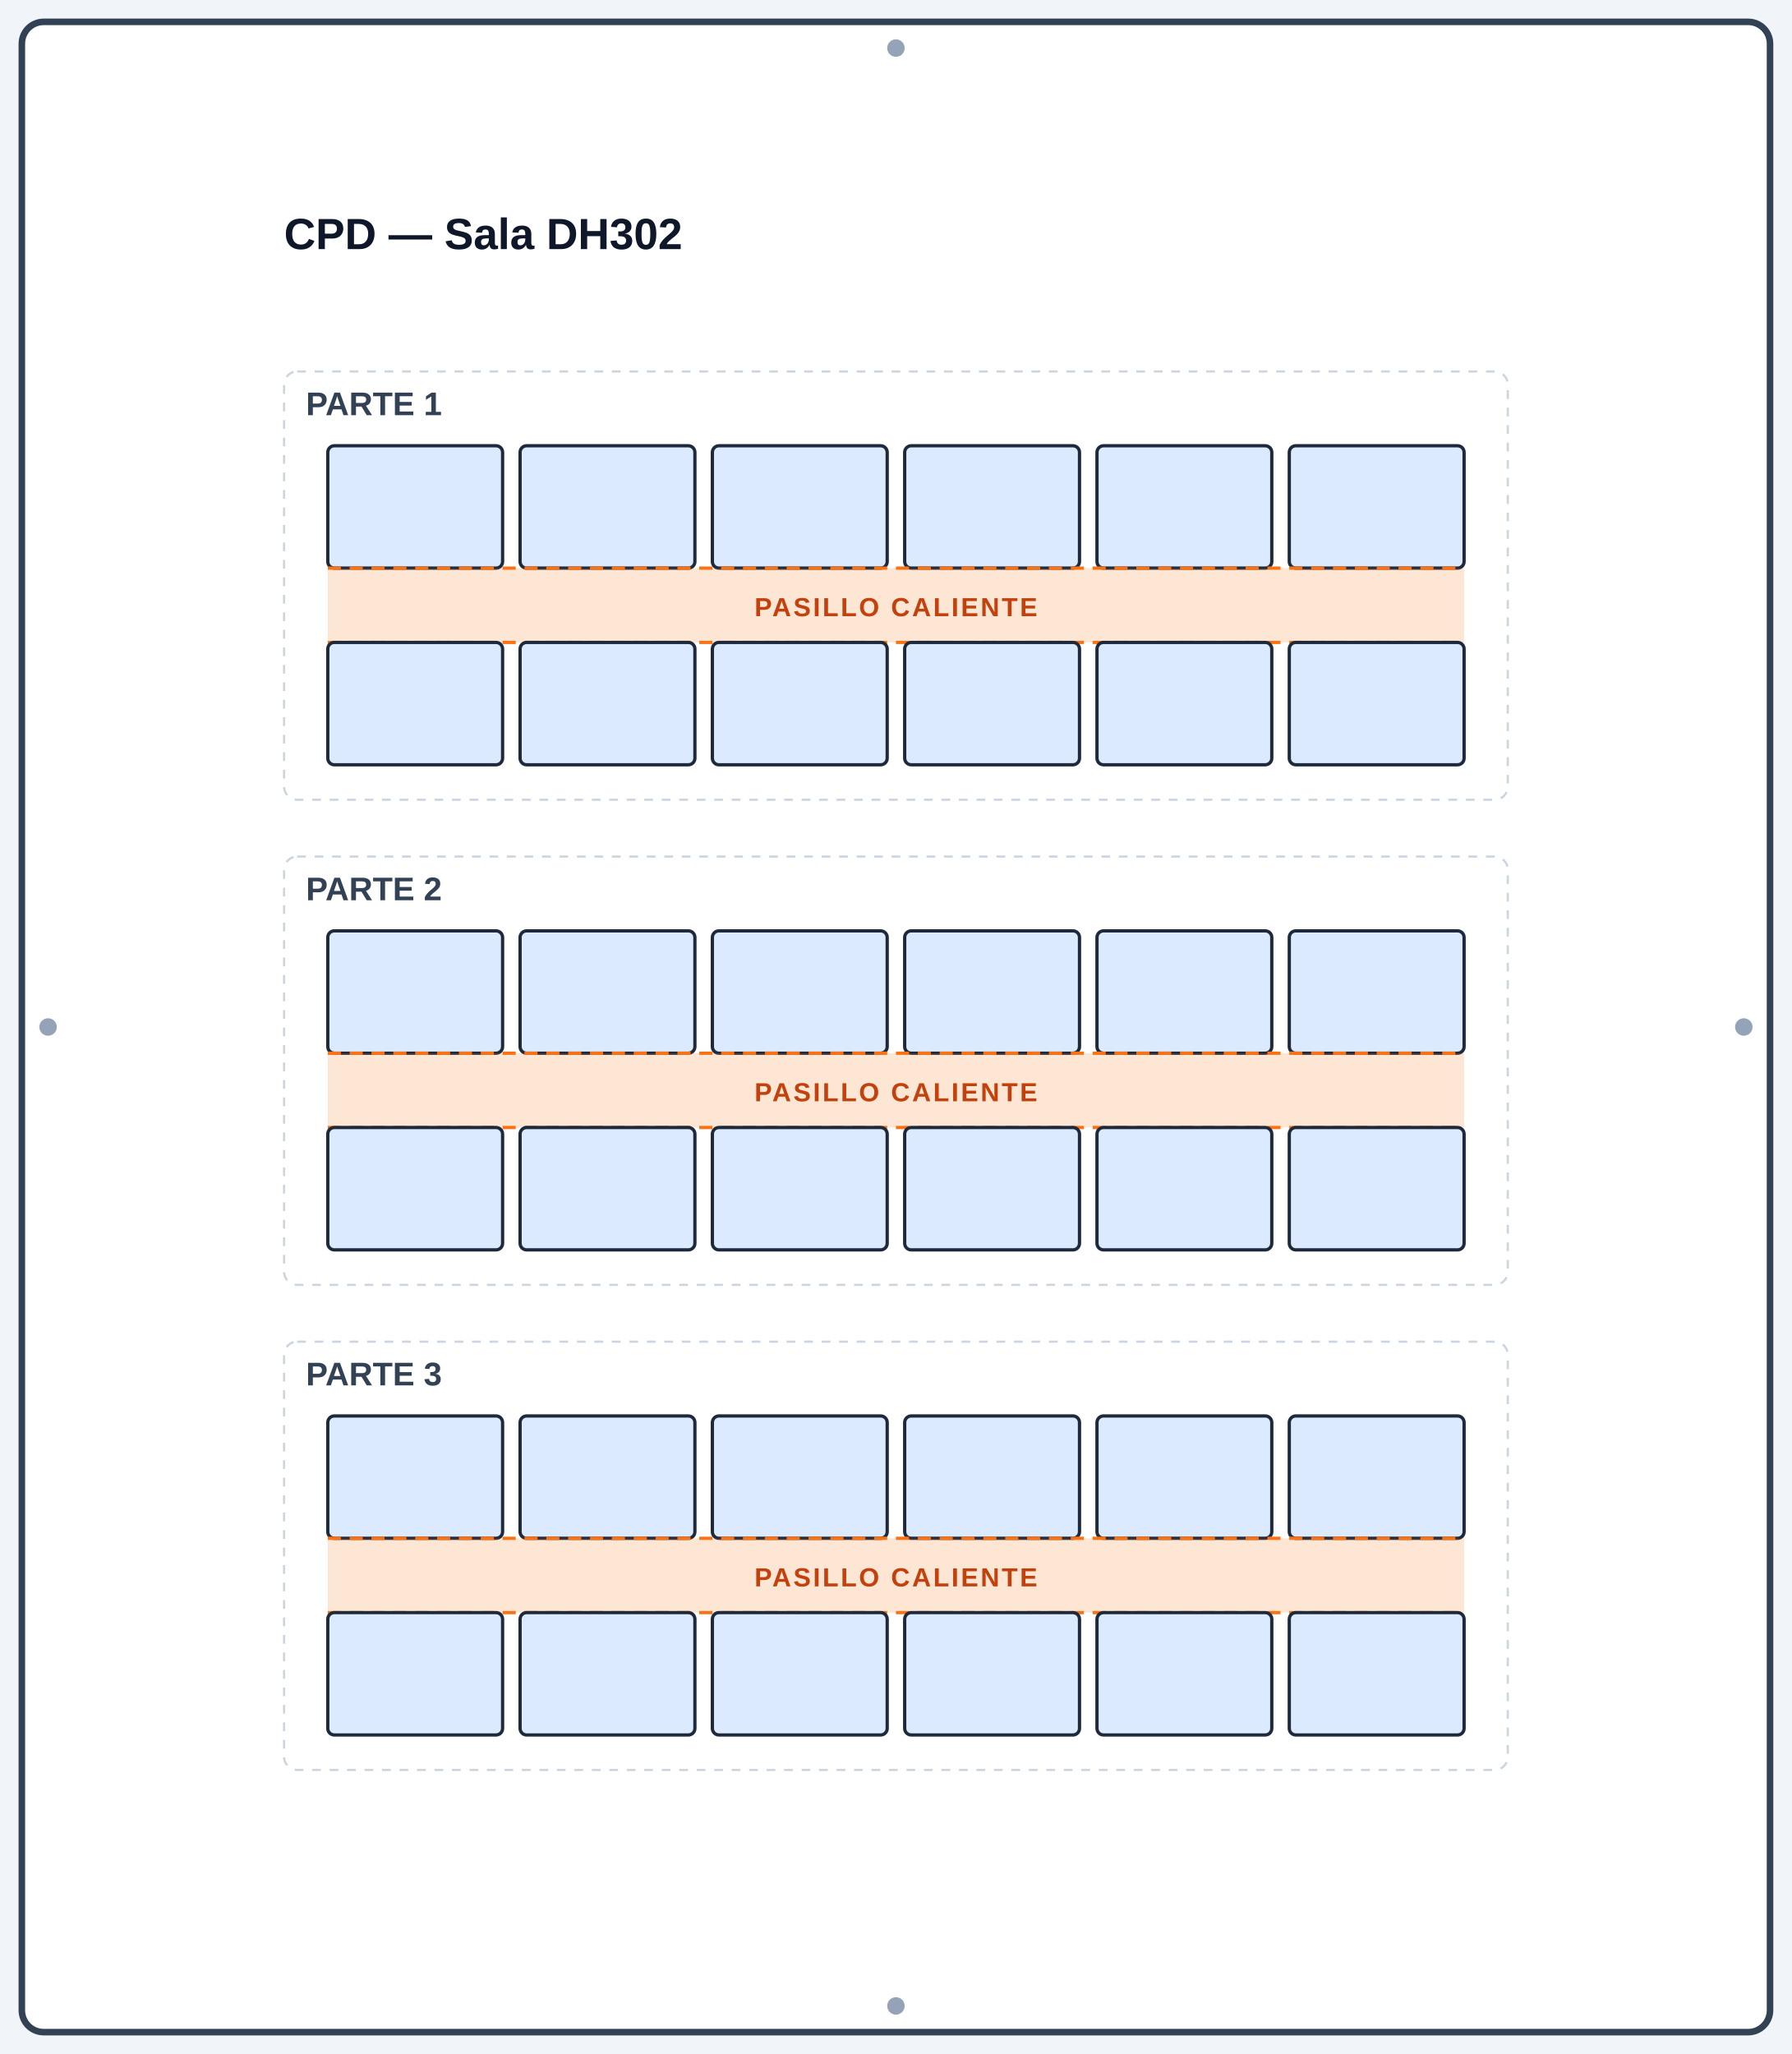
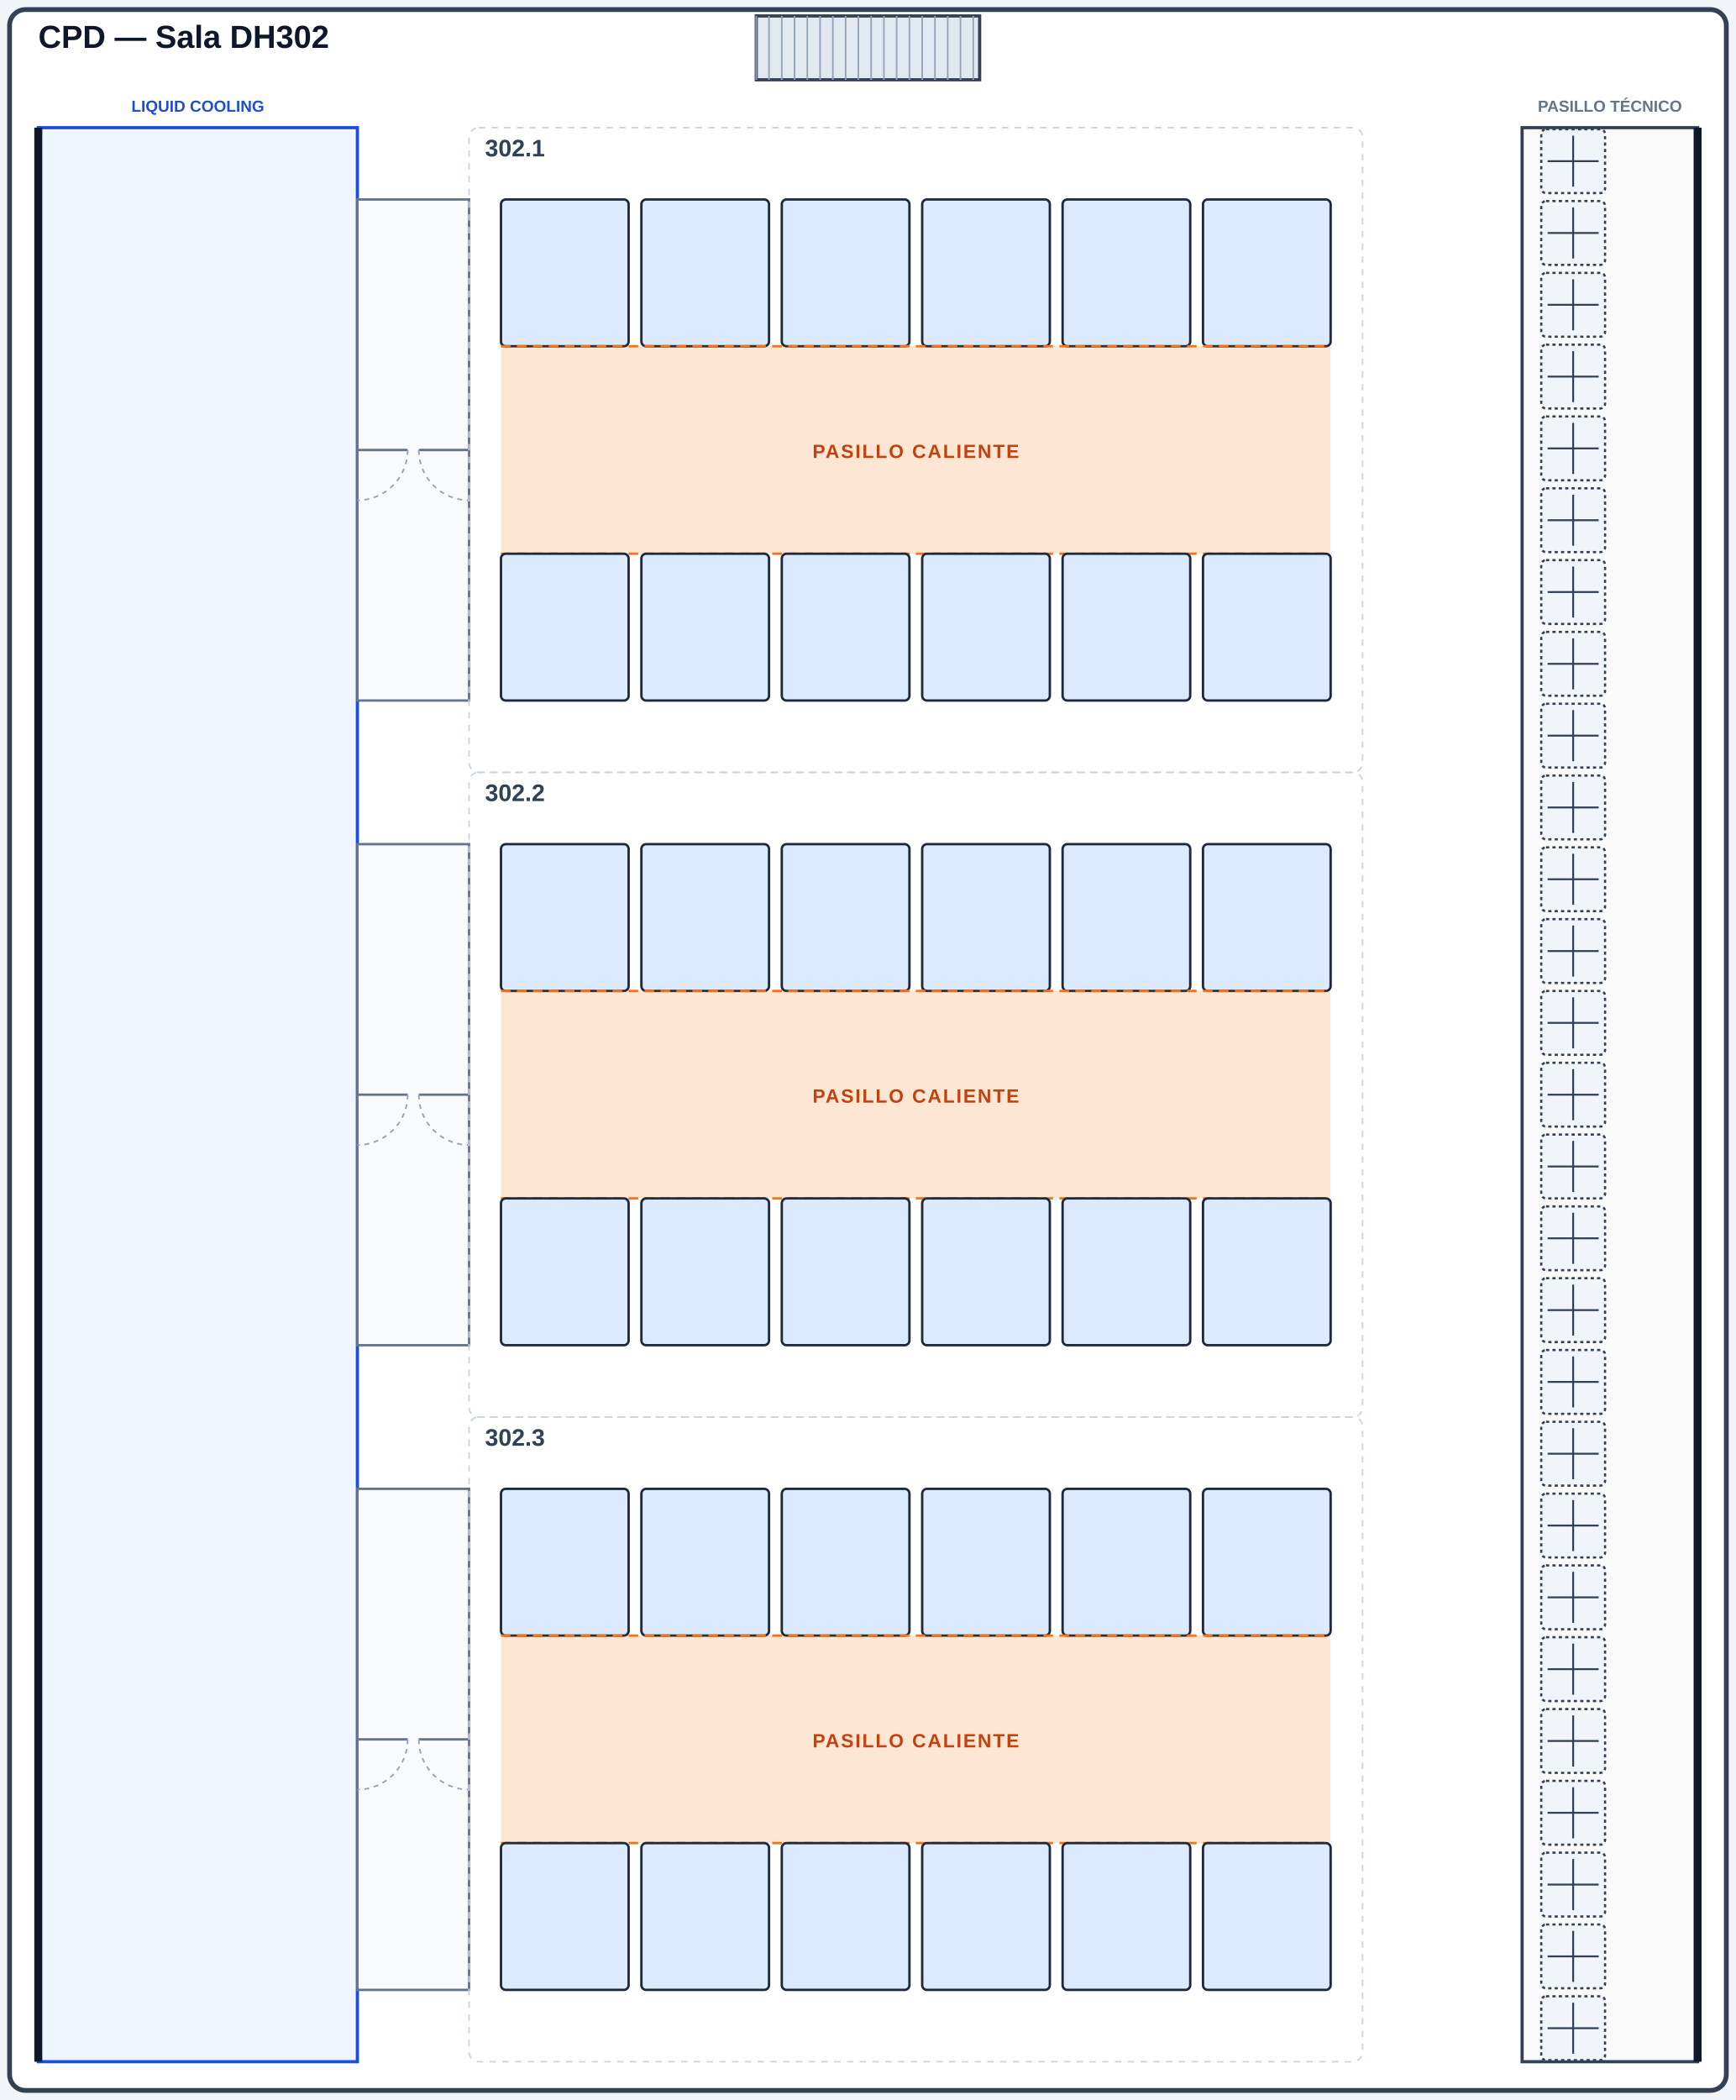
- <svg xmlns="http://www.w3.org/2000/svg" viewBox="0 0 820 940" font-family="Arial,sans-serif">
-   <rect x="0" y="0" width="820" height="940" fill="#f1f5f9" />
-   <rect x="10" y="10" width="800" height="920" rx="10" fill="#ffffff" stroke="#334155" stroke-width="3" />
-   <text x="130" y="114" font-size="20" font-weight="900" fill="#0f172a">CPD — Sala DH302</text>
-   <circle cx="410" cy="22" r="4" fill="#94a3b8" />
-   <circle cx="410" cy="918" r="4" fill="#94a3b8" />
-   <circle cx="22" cy="470" r="4" fill="#94a3b8" />
-   <circle cx="798" cy="470" r="4" fill="#94a3b8" />
-   <rect x="130" y="170" width="560" height="196" rx="6" fill="none" stroke="#cbd5e1" stroke-width="1" stroke-dasharray="4 4" />
-   <text x="140" y="190" font-family="Arial,sans-serif" font-size="15" font-weight="700" fill="#334155">PARTE 1</text>
-   <rect x="150.0" y="204" width="80.0" height="56" rx="3" fill="#dbeafe" stroke="#1e293b" stroke-width="1.5" />
-   <rect x="238.0" y="204" width="80.0" height="56" rx="3" fill="#dbeafe" stroke="#1e293b" stroke-width="1.5" />
-   <rect x="326.0" y="204" width="80.0" height="56" rx="3" fill="#dbeafe" stroke="#1e293b" stroke-width="1.5" />
-   <rect x="414.0" y="204" width="80.0" height="56" rx="3" fill="#dbeafe" stroke="#1e293b" stroke-width="1.5" />
-   <rect x="502.0" y="204" width="80.0" height="56" rx="3" fill="#dbeafe" stroke="#1e293b" stroke-width="1.5" />
-   <rect x="590.0" y="204" width="80.0" height="56" rx="3" fill="#dbeafe" stroke="#1e293b" stroke-width="1.5" />
-   <rect x="150" y="260" width="520" height="34" fill="#f97316" opacity="0.18" />
-   <line x1="150" y1="260" x2="670" y2="260" stroke="#f97316" stroke-width="1.5" stroke-dasharray="6 4" />
-   <line x1="150" y1="294" x2="670" y2="294" stroke="#f97316" stroke-width="1.5" stroke-dasharray="6 4" />
-   <text x="410" y="282" font-family="Arial,sans-serif" font-size="12" font-weight="700" fill="#c2410c" text-anchor="middle" letter-spacing="1">PASILLO CALIENTE</text>
-   <rect x="150.0" y="294" width="80.0" height="56" rx="3" fill="#dbeafe" stroke="#1e293b" stroke-width="1.5" />
-   <rect x="238.0" y="294" width="80.0" height="56" rx="3" fill="#dbeafe" stroke="#1e293b" stroke-width="1.5" />
-   <rect x="326.0" y="294" width="80.0" height="56" rx="3" fill="#dbeafe" stroke="#1e293b" stroke-width="1.5" />
-   <rect x="414.0" y="294" width="80.0" height="56" rx="3" fill="#dbeafe" stroke="#1e293b" stroke-width="1.5" />
-   <rect x="502.0" y="294" width="80.0" height="56" rx="3" fill="#dbeafe" stroke="#1e293b" stroke-width="1.5" />
-   <rect x="590.0" y="294" width="80.0" height="56" rx="3" fill="#dbeafe" stroke="#1e293b" stroke-width="1.5" />
-   <rect x="130" y="392" width="560" height="196" rx="6" fill="none" stroke="#cbd5e1" stroke-width="1" stroke-dasharray="4 4" />
-   <text x="140" y="412" font-family="Arial,sans-serif" font-size="15" font-weight="700" fill="#334155">PARTE 2</text>
-   <rect x="150.0" y="426" width="80.0" height="56" rx="3" fill="#dbeafe" stroke="#1e293b" stroke-width="1.5" />
-   <rect x="238.0" y="426" width="80.0" height="56" rx="3" fill="#dbeafe" stroke="#1e293b" stroke-width="1.5" />
-   <rect x="326.0" y="426" width="80.0" height="56" rx="3" fill="#dbeafe" stroke="#1e293b" stroke-width="1.5" />
-   <rect x="414.0" y="426" width="80.0" height="56" rx="3" fill="#dbeafe" stroke="#1e293b" stroke-width="1.5" />
-   <rect x="502.0" y="426" width="80.0" height="56" rx="3" fill="#dbeafe" stroke="#1e293b" stroke-width="1.5" />
-   <rect x="590.0" y="426" width="80.0" height="56" rx="3" fill="#dbeafe" stroke="#1e293b" stroke-width="1.5" />
-   <rect x="150" y="482" width="520" height="34" fill="#f97316" opacity="0.18" />
-   <line x1="150" y1="482" x2="670" y2="482" stroke="#f97316" stroke-width="1.5" stroke-dasharray="6 4" />
-   <line x1="150" y1="516" x2="670" y2="516" stroke="#f97316" stroke-width="1.5" stroke-dasharray="6 4" />
-   <text x="410" y="504" font-family="Arial,sans-serif" font-size="12" font-weight="700" fill="#c2410c" text-anchor="middle" letter-spacing="1">PASILLO CALIENTE</text>
-   <rect x="150.0" y="516" width="80.0" height="56" rx="3" fill="#dbeafe" stroke="#1e293b" stroke-width="1.5" />
-   <rect x="238.0" y="516" width="80.0" height="56" rx="3" fill="#dbeafe" stroke="#1e293b" stroke-width="1.5" />
-   <rect x="326.0" y="516" width="80.0" height="56" rx="3" fill="#dbeafe" stroke="#1e293b" stroke-width="1.5" />
-   <rect x="414.0" y="516" width="80.0" height="56" rx="3" fill="#dbeafe" stroke="#1e293b" stroke-width="1.5" />
-   <rect x="502.0" y="516" width="80.0" height="56" rx="3" fill="#dbeafe" stroke="#1e293b" stroke-width="1.5" />
-   <rect x="590.0" y="516" width="80.0" height="56" rx="3" fill="#dbeafe" stroke="#1e293b" stroke-width="1.5" />
-   <rect x="130" y="614" width="560" height="196" rx="6" fill="none" stroke="#cbd5e1" stroke-width="1" stroke-dasharray="4 4" />
-   <text x="140" y="634" font-family="Arial,sans-serif" font-size="15" font-weight="700" fill="#334155">PARTE 3</text>
-   <rect x="150.0" y="648" width="80.0" height="56" rx="3" fill="#dbeafe" stroke="#1e293b" stroke-width="1.5" />
-   <rect x="238.0" y="648" width="80.0" height="56" rx="3" fill="#dbeafe" stroke="#1e293b" stroke-width="1.5" />
-   <rect x="326.0" y="648" width="80.0" height="56" rx="3" fill="#dbeafe" stroke="#1e293b" stroke-width="1.5" />
-   <rect x="414.0" y="648" width="80.0" height="56" rx="3" fill="#dbeafe" stroke="#1e293b" stroke-width="1.5" />
-   <rect x="502.0" y="648" width="80.0" height="56" rx="3" fill="#dbeafe" stroke="#1e293b" stroke-width="1.5" />
-   <rect x="590.0" y="648" width="80.0" height="56" rx="3" fill="#dbeafe" stroke="#1e293b" stroke-width="1.5" />
-   <rect x="150" y="704" width="520" height="34" fill="#f97316" opacity="0.18" />
-   <line x1="150" y1="704" x2="670" y2="704" stroke="#f97316" stroke-width="1.5" stroke-dasharray="6 4" />
-   <line x1="150" y1="738" x2="670" y2="738" stroke="#f97316" stroke-width="1.5" stroke-dasharray="6 4" />
-   <text x="410" y="726" font-family="Arial,sans-serif" font-size="12" font-weight="700" fill="#c2410c" text-anchor="middle" letter-spacing="1">PASILLO CALIENTE</text>
-   <rect x="150.0" y="738" width="80.0" height="56" rx="3" fill="#dbeafe" stroke="#1e293b" stroke-width="1.5" />
-   <rect x="238.0" y="738" width="80.0" height="56" rx="3" fill="#dbeafe" stroke="#1e293b" stroke-width="1.5" />
-   <rect x="326.0" y="738" width="80.0" height="56" rx="3" fill="#dbeafe" stroke="#1e293b" stroke-width="1.5" />
-   <rect x="414.0" y="738" width="80.0" height="56" rx="3" fill="#dbeafe" stroke="#1e293b" stroke-width="1.5" />
-   <rect x="502.0" y="738" width="80.0" height="56" rx="3" fill="#dbeafe" stroke="#1e293b" stroke-width="1.5" />
-   <rect x="590.0" y="738" width="80.0" height="56" rx="3" fill="#dbeafe" stroke="#1e293b" stroke-width="1.5" />
+ <svg xmlns="http://www.w3.org/2000/svg" viewBox="0 0 1088 1316" font-family="Arial,sans-serif">
+   <rect x="0" y="0" width="1088" height="1316" fill="#f1f5f9" />
+   <rect x="6" y="6" width="1076" height="1304" rx="10" fill="#ffffff" stroke="#334155" stroke-width="3" />
+   <text x="24" y="30" font-size="20" font-weight="900" fill="#0f172a">CPD — Sala DH302</text>
+   <rect x="474" y="10" width="140" height="40" fill="#e2e8f0" stroke="#334155" stroke-width="2" />
+   <line x1="474" y1="10" x2="474" y2="50" stroke="#94a3b8" stroke-width="1" />
+   <line x1="482" y1="10" x2="482" y2="50" stroke="#94a3b8" stroke-width="1" />
+   <line x1="490" y1="10" x2="490" y2="50" stroke="#94a3b8" stroke-width="1" />
+   <line x1="498" y1="10" x2="498" y2="50" stroke="#94a3b8" stroke-width="1" />
+   <line x1="506" y1="10" x2="506" y2="50" stroke="#94a3b8" stroke-width="1" />
+   <line x1="514" y1="10" x2="514" y2="50" stroke="#94a3b8" stroke-width="1" />
+   <line x1="522" y1="10" x2="522" y2="50" stroke="#94a3b8" stroke-width="1" />
+   <line x1="530" y1="10" x2="530" y2="50" stroke="#94a3b8" stroke-width="1" />
+   <line x1="538" y1="10" x2="538" y2="50" stroke="#94a3b8" stroke-width="1" />
+   <line x1="546" y1="10" x2="546" y2="50" stroke="#94a3b8" stroke-width="1" />
+   <line x1="554" y1="10" x2="554" y2="50" stroke="#94a3b8" stroke-width="1" />
+   <line x1="562" y1="10" x2="562" y2="50" stroke="#94a3b8" stroke-width="1" />
+   <line x1="570" y1="10" x2="570" y2="50" stroke="#94a3b8" stroke-width="1" />
+   <line x1="578" y1="10" x2="578" y2="50" stroke="#94a3b8" stroke-width="1" />
+   <line x1="586" y1="10" x2="586" y2="50" stroke="#94a3b8" stroke-width="1" />
+   <line x1="594" y1="10" x2="594" y2="50" stroke="#94a3b8" stroke-width="1" />
+   <line x1="602" y1="10" x2="602" y2="50" stroke="#94a3b8" stroke-width="1" />
+   <line x1="610" y1="10" x2="610" y2="50" stroke="#94a3b8" stroke-width="1" />
+   <rect x="24" y="80" width="200" height="1212" fill="#eff6ff" stroke="#1d4ed8" stroke-width="2" />
+   <text x="124" y="70" font-family="Arial,sans-serif" font-size="10" font-weight="700" fill="#1d4ed8" text-anchor="middle">LIQUID COOLING</text>
+   <line x1="24" y1="80" x2="24" y2="1292" stroke="#0f172a" stroke-width="5" />
+   <rect x="954" y="80" width="110" height="1212" fill="#fafafa" stroke="#334155" stroke-width="2" />
+   <rect x="224" y="125" width="70" height="314" fill="#f8fafc" stroke="#64748b" stroke-width="1.5" />
+   <line x1="224" y1="282" x2="255.5" y2="282" stroke="#64748b" stroke-width="1.5" />
+   <path d="M 255.5 282 A 31.5 31.5 0 0 1 224 313.5" fill="none" stroke="#94a3b8" stroke-width="1" stroke-dasharray="3 3" />
+   <line x1="294" y1="282" x2="262.5" y2="282" stroke="#64748b" stroke-width="1.5" />
+   <path d="M 262.5 282 A 31.5 31.5 0 0 0 294 313.5" fill="none" stroke="#94a3b8" stroke-width="1" stroke-dasharray="3 3" />
+   <rect x="294" y="80" width="560" height="404" rx="6" fill="none" stroke="#cbd5e1" stroke-width="1" stroke-dasharray="4 4" />
+   <text x="304" y="98" font-family="Arial,sans-serif" font-size="15" font-weight="700" fill="#334155">302.1</text>
+   <rect x="314.0" y="125" width="80.0" height="92" rx="3" fill="#dbeafe" stroke="#1e293b" stroke-width="1.5" />
+   <rect x="402.0" y="125" width="80.0" height="92" rx="3" fill="#dbeafe" stroke="#1e293b" stroke-width="1.5" />
+   <rect x="490.0" y="125" width="80.0" height="92" rx="3" fill="#dbeafe" stroke="#1e293b" stroke-width="1.5" />
+   <rect x="578.0" y="125" width="80.0" height="92" rx="3" fill="#dbeafe" stroke="#1e293b" stroke-width="1.5" />
+   <rect x="666.0" y="125" width="80.0" height="92" rx="3" fill="#dbeafe" stroke="#1e293b" stroke-width="1.5" />
+   <rect x="754.0" y="125" width="80.0" height="92" rx="3" fill="#dbeafe" stroke="#1e293b" stroke-width="1.5" />
+   <rect x="314" y="217" width="520" height="130" fill="#f97316" opacity="0.18" />
+   <line x1="314" y1="217" x2="834" y2="217" stroke="#f97316" stroke-width="1.5" stroke-dasharray="6 4" />
+   <line x1="314" y1="347" x2="834" y2="347" stroke="#f97316" stroke-width="1.5" stroke-dasharray="6 4" />
+   <text x="574" y="287" font-family="Arial,sans-serif" font-size="12" font-weight="700" fill="#c2410c" text-anchor="middle" letter-spacing="1">PASILLO CALIENTE</text>
+   <rect x="314.0" y="347" width="80.0" height="92" rx="3" fill="#dbeafe" stroke="#1e293b" stroke-width="1.5" />
+   <rect x="402.0" y="347" width="80.0" height="92" rx="3" fill="#dbeafe" stroke="#1e293b" stroke-width="1.5" />
+   <rect x="490.0" y="347" width="80.0" height="92" rx="3" fill="#dbeafe" stroke="#1e293b" stroke-width="1.5" />
+   <rect x="578.0" y="347" width="80.0" height="92" rx="3" fill="#dbeafe" stroke="#1e293b" stroke-width="1.5" />
+   <rect x="666.0" y="347" width="80.0" height="92" rx="3" fill="#dbeafe" stroke="#1e293b" stroke-width="1.5" />
+   <rect x="754.0" y="347" width="80.0" height="92" rx="3" fill="#dbeafe" stroke="#1e293b" stroke-width="1.5" />
+   <rect x="224" y="529" width="70" height="314" fill="#f8fafc" stroke="#64748b" stroke-width="1.5" />
+   <line x1="224" y1="686" x2="255.5" y2="686" stroke="#64748b" stroke-width="1.5" />
+   <path d="M 255.5 686 A 31.5 31.5 0 0 1 224 717.5" fill="none" stroke="#94a3b8" stroke-width="1" stroke-dasharray="3 3" />
+   <line x1="294" y1="686" x2="262.5" y2="686" stroke="#64748b" stroke-width="1.5" />
+   <path d="M 262.5 686 A 31.5 31.5 0 0 0 294 717.5" fill="none" stroke="#94a3b8" stroke-width="1" stroke-dasharray="3 3" />
+   <rect x="294" y="484" width="560" height="404" rx="6" fill="none" stroke="#cbd5e1" stroke-width="1" stroke-dasharray="4 4" />
+   <text x="304" y="502" font-family="Arial,sans-serif" font-size="15" font-weight="700" fill="#334155">302.2</text>
+   <rect x="314.0" y="529" width="80.0" height="92" rx="3" fill="#dbeafe" stroke="#1e293b" stroke-width="1.5" />
+   <rect x="402.0" y="529" width="80.0" height="92" rx="3" fill="#dbeafe" stroke="#1e293b" stroke-width="1.5" />
+   <rect x="490.0" y="529" width="80.0" height="92" rx="3" fill="#dbeafe" stroke="#1e293b" stroke-width="1.5" />
+   <rect x="578.0" y="529" width="80.0" height="92" rx="3" fill="#dbeafe" stroke="#1e293b" stroke-width="1.5" />
+   <rect x="666.0" y="529" width="80.0" height="92" rx="3" fill="#dbeafe" stroke="#1e293b" stroke-width="1.5" />
+   <rect x="754.0" y="529" width="80.0" height="92" rx="3" fill="#dbeafe" stroke="#1e293b" stroke-width="1.5" />
+   <rect x="314" y="621" width="520" height="130" fill="#f97316" opacity="0.18" />
+   <line x1="314" y1="621" x2="834" y2="621" stroke="#f97316" stroke-width="1.5" stroke-dasharray="6 4" />
+   <line x1="314" y1="751" x2="834" y2="751" stroke="#f97316" stroke-width="1.5" stroke-dasharray="6 4" />
+   <text x="574" y="691" font-family="Arial,sans-serif" font-size="12" font-weight="700" fill="#c2410c" text-anchor="middle" letter-spacing="1">PASILLO CALIENTE</text>
+   <rect x="314.0" y="751" width="80.0" height="92" rx="3" fill="#dbeafe" stroke="#1e293b" stroke-width="1.5" />
+   <rect x="402.0" y="751" width="80.0" height="92" rx="3" fill="#dbeafe" stroke="#1e293b" stroke-width="1.5" />
+   <rect x="490.0" y="751" width="80.0" height="92" rx="3" fill="#dbeafe" stroke="#1e293b" stroke-width="1.5" />
+   <rect x="578.0" y="751" width="80.0" height="92" rx="3" fill="#dbeafe" stroke="#1e293b" stroke-width="1.5" />
+   <rect x="666.0" y="751" width="80.0" height="92" rx="3" fill="#dbeafe" stroke="#1e293b" stroke-width="1.5" />
+   <rect x="754.0" y="751" width="80.0" height="92" rx="3" fill="#dbeafe" stroke="#1e293b" stroke-width="1.5" />
+   <rect x="224" y="933" width="70" height="314" fill="#f8fafc" stroke="#64748b" stroke-width="1.5" />
+   <line x1="224" y1="1090" x2="255.5" y2="1090" stroke="#64748b" stroke-width="1.5" />
+   <path d="M 255.5 1090 A 31.5 31.5 0 0 1 224 1121.5" fill="none" stroke="#94a3b8" stroke-width="1" stroke-dasharray="3 3" />
+   <line x1="294" y1="1090" x2="262.5" y2="1090" stroke="#64748b" stroke-width="1.5" />
+   <path d="M 262.5 1090 A 31.5 31.5 0 0 0 294 1121.5" fill="none" stroke="#94a3b8" stroke-width="1" stroke-dasharray="3 3" />
+   <rect x="294" y="888" width="560" height="404" rx="6" fill="none" stroke="#cbd5e1" stroke-width="1" stroke-dasharray="4 4" />
+   <text x="304" y="906" font-family="Arial,sans-serif" font-size="15" font-weight="700" fill="#334155">302.3</text>
+   <rect x="314.0" y="933" width="80.0" height="92" rx="3" fill="#dbeafe" stroke="#1e293b" stroke-width="1.5" />
+   <rect x="402.0" y="933" width="80.0" height="92" rx="3" fill="#dbeafe" stroke="#1e293b" stroke-width="1.5" />
+   <rect x="490.0" y="933" width="80.0" height="92" rx="3" fill="#dbeafe" stroke="#1e293b" stroke-width="1.5" />
+   <rect x="578.0" y="933" width="80.0" height="92" rx="3" fill="#dbeafe" stroke="#1e293b" stroke-width="1.5" />
+   <rect x="666.0" y="933" width="80.0" height="92" rx="3" fill="#dbeafe" stroke="#1e293b" stroke-width="1.5" />
+   <rect x="754.0" y="933" width="80.0" height="92" rx="3" fill="#dbeafe" stroke="#1e293b" stroke-width="1.5" />
+   <rect x="314" y="1025" width="520" height="130" fill="#f97316" opacity="0.18" />
+   <line x1="314" y1="1025" x2="834" y2="1025" stroke="#f97316" stroke-width="1.5" stroke-dasharray="6 4" />
+   <line x1="314" y1="1155" x2="834" y2="1155" stroke="#f97316" stroke-width="1.5" stroke-dasharray="6 4" />
+   <text x="574" y="1095" font-family="Arial,sans-serif" font-size="12" font-weight="700" fill="#c2410c" text-anchor="middle" letter-spacing="1">PASILLO CALIENTE</text>
+   <rect x="314.0" y="1155" width="80.0" height="92" rx="3" fill="#dbeafe" stroke="#1e293b" stroke-width="1.5" />
+   <rect x="402.0" y="1155" width="80.0" height="92" rx="3" fill="#dbeafe" stroke="#1e293b" stroke-width="1.5" />
+   <rect x="490.0" y="1155" width="80.0" height="92" rx="3" fill="#dbeafe" stroke="#1e293b" stroke-width="1.5" />
+   <rect x="578.0" y="1155" width="80.0" height="92" rx="3" fill="#dbeafe" stroke="#1e293b" stroke-width="1.5" />
+   <rect x="666.0" y="1155" width="80.0" height="92" rx="3" fill="#dbeafe" stroke="#1e293b" stroke-width="1.5" />
+   <rect x="754.0" y="1155" width="80.0" height="92" rx="3" fill="#dbeafe" stroke="#1e293b" stroke-width="1.5" />
+   <text x="1009" y="70" font-family="Arial,sans-serif" font-size="10" font-weight="700" fill="#64748b" text-anchor="middle">PASILLO TÉCNICO</text>
+   <rect x="966" y="81" width="40" height="40" rx="3" fill="#f1f5f9" stroke="#334155" stroke-width="1.4" stroke-dasharray="2 2" />
+   <line x1="970" y1="101" x2="1002" y2="101" stroke="#334155" stroke-width="1.2" />
+   <line x1="986" y1="85" x2="986" y2="117" stroke="#334155" stroke-width="1.2" />
+   <rect x="966" y="126" width="40" height="40" rx="3" fill="#f1f5f9" stroke="#334155" stroke-width="1.4" stroke-dasharray="2 2" />
+   <line x1="970" y1="146" x2="1002" y2="146" stroke="#334155" stroke-width="1.2" />
+   <line x1="986" y1="130" x2="986" y2="162" stroke="#334155" stroke-width="1.2" />
+   <rect x="966" y="171" width="40" height="40" rx="3" fill="#f1f5f9" stroke="#334155" stroke-width="1.4" stroke-dasharray="2 2" />
+   <line x1="970" y1="191" x2="1002" y2="191" stroke="#334155" stroke-width="1.2" />
+   <line x1="986" y1="175" x2="986" y2="207" stroke="#334155" stroke-width="1.2" />
+   <rect x="966" y="216" width="40" height="40" rx="3" fill="#f1f5f9" stroke="#334155" stroke-width="1.4" stroke-dasharray="2 2" />
+   <line x1="970" y1="236" x2="1002" y2="236" stroke="#334155" stroke-width="1.2" />
+   <line x1="986" y1="220" x2="986" y2="252" stroke="#334155" stroke-width="1.2" />
+   <rect x="966" y="261" width="40" height="40" rx="3" fill="#f1f5f9" stroke="#334155" stroke-width="1.4" stroke-dasharray="2 2" />
+   <line x1="970" y1="281" x2="1002" y2="281" stroke="#334155" stroke-width="1.2" />
+   <line x1="986" y1="265" x2="986" y2="297" stroke="#334155" stroke-width="1.2" />
+   <rect x="966" y="306" width="40" height="40" rx="3" fill="#f1f5f9" stroke="#334155" stroke-width="1.4" stroke-dasharray="2 2" />
+   <line x1="970" y1="326" x2="1002" y2="326" stroke="#334155" stroke-width="1.2" />
+   <line x1="986" y1="310" x2="986" y2="342" stroke="#334155" stroke-width="1.2" />
+   <rect x="966" y="351" width="40" height="40" rx="3" fill="#f1f5f9" stroke="#334155" stroke-width="1.4" stroke-dasharray="2 2" />
+   <line x1="970" y1="371" x2="1002" y2="371" stroke="#334155" stroke-width="1.2" />
+   <line x1="986" y1="355" x2="986" y2="387" stroke="#334155" stroke-width="1.2" />
+   <rect x="966" y="396" width="40" height="40" rx="3" fill="#f1f5f9" stroke="#334155" stroke-width="1.4" stroke-dasharray="2 2" />
+   <line x1="970" y1="416" x2="1002" y2="416" stroke="#334155" stroke-width="1.2" />
+   <line x1="986" y1="400" x2="986" y2="432" stroke="#334155" stroke-width="1.2" />
+   <rect x="966" y="441" width="40" height="40" rx="3" fill="#f1f5f9" stroke="#334155" stroke-width="1.4" stroke-dasharray="2 2" />
+   <line x1="970" y1="461" x2="1002" y2="461" stroke="#334155" stroke-width="1.2" />
+   <line x1="986" y1="445" x2="986" y2="477" stroke="#334155" stroke-width="1.2" />
+   <rect x="966" y="486" width="40" height="40" rx="3" fill="#f1f5f9" stroke="#334155" stroke-width="1.4" stroke-dasharray="2 2" />
+   <line x1="970" y1="506" x2="1002" y2="506" stroke="#334155" stroke-width="1.2" />
+   <line x1="986" y1="490" x2="986" y2="522" stroke="#334155" stroke-width="1.2" />
+   <rect x="966" y="531" width="40" height="40" rx="3" fill="#f1f5f9" stroke="#334155" stroke-width="1.4" stroke-dasharray="2 2" />
+   <line x1="970" y1="551" x2="1002" y2="551" stroke="#334155" stroke-width="1.2" />
+   <line x1="986" y1="535" x2="986" y2="567" stroke="#334155" stroke-width="1.2" />
+   <rect x="966" y="576" width="40" height="40" rx="3" fill="#f1f5f9" stroke="#334155" stroke-width="1.4" stroke-dasharray="2 2" />
+   <line x1="970" y1="596" x2="1002" y2="596" stroke="#334155" stroke-width="1.2" />
+   <line x1="986" y1="580" x2="986" y2="612" stroke="#334155" stroke-width="1.2" />
+   <rect x="966" y="621" width="40" height="40" rx="3" fill="#f1f5f9" stroke="#334155" stroke-width="1.4" stroke-dasharray="2 2" />
+   <line x1="970" y1="641" x2="1002" y2="641" stroke="#334155" stroke-width="1.2" />
+   <line x1="986" y1="625" x2="986" y2="657" stroke="#334155" stroke-width="1.2" />
+   <rect x="966" y="666" width="40" height="40" rx="3" fill="#f1f5f9" stroke="#334155" stroke-width="1.4" stroke-dasharray="2 2" />
+   <line x1="970" y1="686" x2="1002" y2="686" stroke="#334155" stroke-width="1.2" />
+   <line x1="986" y1="670" x2="986" y2="702" stroke="#334155" stroke-width="1.2" />
+   <rect x="966" y="711" width="40" height="40" rx="3" fill="#f1f5f9" stroke="#334155" stroke-width="1.4" stroke-dasharray="2 2" />
+   <line x1="970" y1="731" x2="1002" y2="731" stroke="#334155" stroke-width="1.2" />
+   <line x1="986" y1="715" x2="986" y2="747" stroke="#334155" stroke-width="1.2" />
+   <rect x="966" y="756" width="40" height="40" rx="3" fill="#f1f5f9" stroke="#334155" stroke-width="1.4" stroke-dasharray="2 2" />
+   <line x1="970" y1="776" x2="1002" y2="776" stroke="#334155" stroke-width="1.2" />
+   <line x1="986" y1="760" x2="986" y2="792" stroke="#334155" stroke-width="1.2" />
+   <rect x="966" y="801" width="40" height="40" rx="3" fill="#f1f5f9" stroke="#334155" stroke-width="1.4" stroke-dasharray="2 2" />
+   <line x1="970" y1="821" x2="1002" y2="821" stroke="#334155" stroke-width="1.2" />
+   <line x1="986" y1="805" x2="986" y2="837" stroke="#334155" stroke-width="1.2" />
+   <rect x="966" y="846" width="40" height="40" rx="3" fill="#f1f5f9" stroke="#334155" stroke-width="1.4" stroke-dasharray="2 2" />
+   <line x1="970" y1="866" x2="1002" y2="866" stroke="#334155" stroke-width="1.2" />
+   <line x1="986" y1="850" x2="986" y2="882" stroke="#334155" stroke-width="1.2" />
+   <rect x="966" y="891" width="40" height="40" rx="3" fill="#f1f5f9" stroke="#334155" stroke-width="1.4" stroke-dasharray="2 2" />
+   <line x1="970" y1="911" x2="1002" y2="911" stroke="#334155" stroke-width="1.2" />
+   <line x1="986" y1="895" x2="986" y2="927" stroke="#334155" stroke-width="1.2" />
+   <rect x="966" y="936" width="40" height="40" rx="3" fill="#f1f5f9" stroke="#334155" stroke-width="1.4" stroke-dasharray="2 2" />
+   <line x1="970" y1="956" x2="1002" y2="956" stroke="#334155" stroke-width="1.2" />
+   <line x1="986" y1="940" x2="986" y2="972" stroke="#334155" stroke-width="1.2" />
+   <rect x="966" y="981" width="40" height="40" rx="3" fill="#f1f5f9" stroke="#334155" stroke-width="1.4" stroke-dasharray="2 2" />
+   <line x1="970" y1="1001" x2="1002" y2="1001" stroke="#334155" stroke-width="1.2" />
+   <line x1="986" y1="985" x2="986" y2="1017" stroke="#334155" stroke-width="1.2" />
+   <rect x="966" y="1026" width="40" height="40" rx="3" fill="#f1f5f9" stroke="#334155" stroke-width="1.4" stroke-dasharray="2 2" />
+   <line x1="970" y1="1046" x2="1002" y2="1046" stroke="#334155" stroke-width="1.2" />
+   <line x1="986" y1="1030" x2="986" y2="1062" stroke="#334155" stroke-width="1.2" />
+   <rect x="966" y="1071" width="40" height="40" rx="3" fill="#f1f5f9" stroke="#334155" stroke-width="1.4" stroke-dasharray="2 2" />
+   <line x1="970" y1="1091" x2="1002" y2="1091" stroke="#334155" stroke-width="1.2" />
+   <line x1="986" y1="1075" x2="986" y2="1107" stroke="#334155" stroke-width="1.2" />
+   <rect x="966" y="1116" width="40" height="40" rx="3" fill="#f1f5f9" stroke="#334155" stroke-width="1.4" stroke-dasharray="2 2" />
+   <line x1="970" y1="1136" x2="1002" y2="1136" stroke="#334155" stroke-width="1.2" />
+   <line x1="986" y1="1120" x2="986" y2="1152" stroke="#334155" stroke-width="1.2" />
+   <rect x="966" y="1161" width="40" height="40" rx="3" fill="#f1f5f9" stroke="#334155" stroke-width="1.4" stroke-dasharray="2 2" />
+   <line x1="970" y1="1181" x2="1002" y2="1181" stroke="#334155" stroke-width="1.2" />
+   <line x1="986" y1="1165" x2="986" y2="1197" stroke="#334155" stroke-width="1.2" />
+   <rect x="966" y="1206" width="40" height="40" rx="3" fill="#f1f5f9" stroke="#334155" stroke-width="1.4" stroke-dasharray="2 2" />
+   <line x1="970" y1="1226" x2="1002" y2="1226" stroke="#334155" stroke-width="1.2" />
+   <line x1="986" y1="1210" x2="986" y2="1242" stroke="#334155" stroke-width="1.2" />
+   <rect x="966" y="1251" width="40" height="40" rx="3" fill="#f1f5f9" stroke="#334155" stroke-width="1.4" stroke-dasharray="2 2" />
+   <line x1="970" y1="1271" x2="1002" y2="1271" stroke="#334155" stroke-width="1.2" />
+   <line x1="986" y1="1255" x2="986" y2="1287" stroke="#334155" stroke-width="1.2" />
+   <line x1="1064" y1="80" x2="1064" y2="1292" stroke="#0f172a" stroke-width="5" />
</svg>
